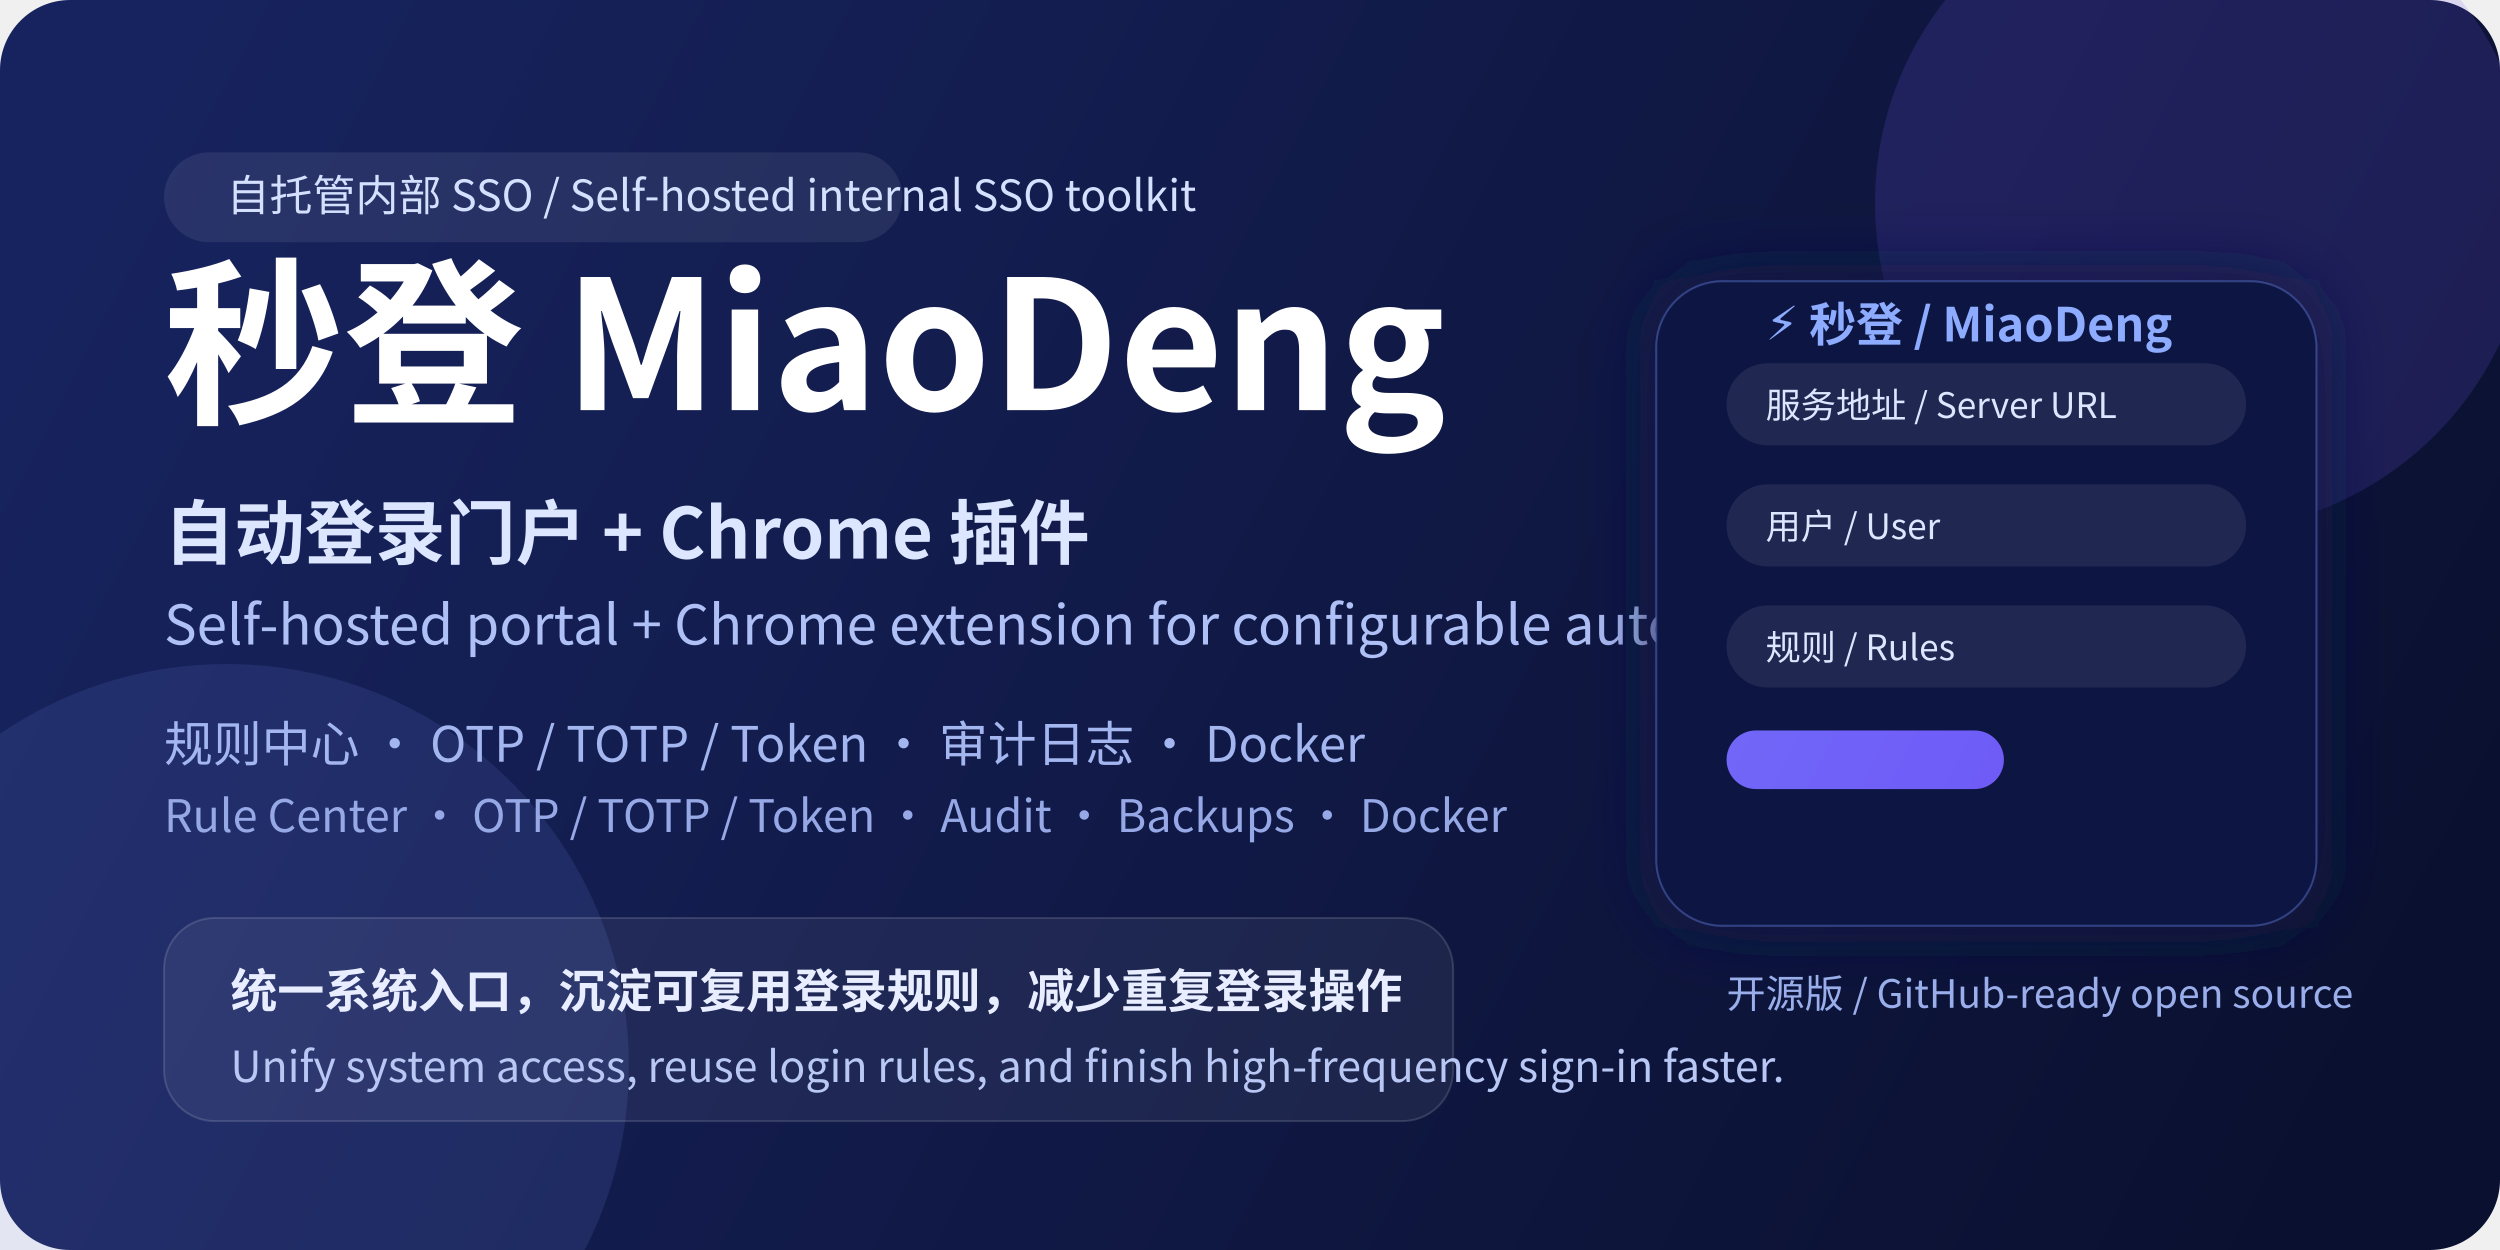
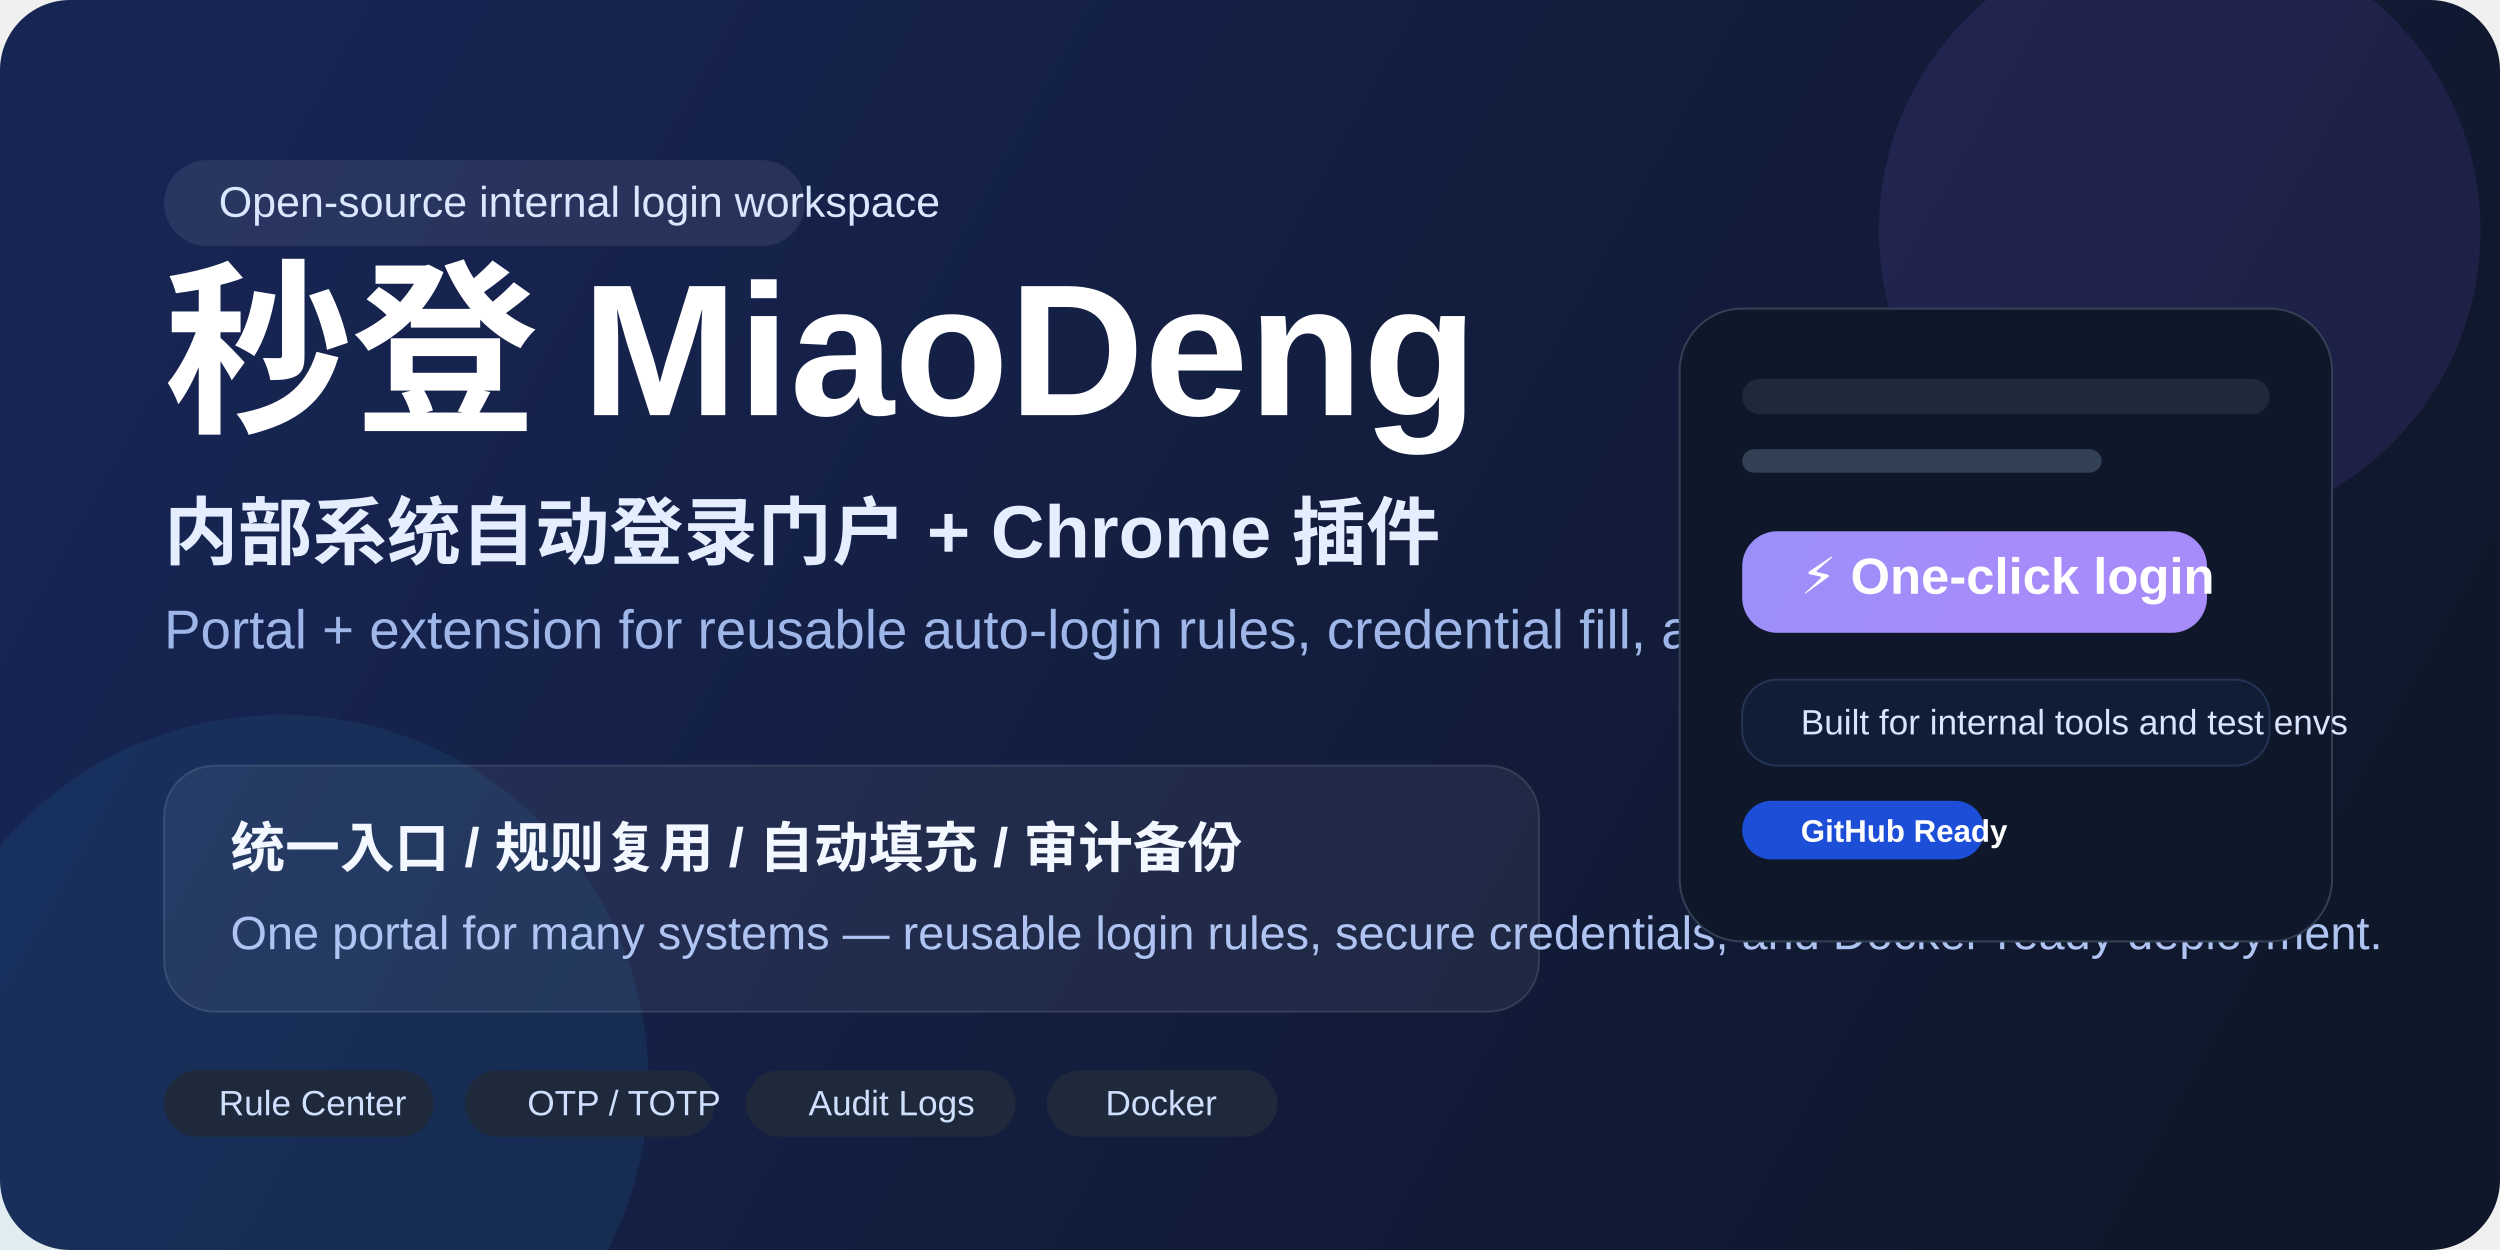
<svg xmlns="http://www.w3.org/2000/svg" width="1280" height="640" viewBox="0 0 1280 640" fill="none">
  <defs>
-     <linearGradient id="bg" x1="80" y1="40" x2="1196" y2="620" gradientUnits="userSpaceOnUse">
-       <stop stop-color="#17235E" />
-       <stop offset="1" stop-color="#0A102F" />
+     <linearGradient id="bg" x1="120" y1="36" x2="1140" y2="604" gradientUnits="userSpaceOnUse">
+       <stop stop-color="#172554" />
+       <stop offset="1" stop-color="#0F172A" />
    </linearGradient>
-     <linearGradient id="accent" x1="226" y1="138" x2="1000" y2="520" gradientUnits="userSpaceOnUse">
-       <stop stop-color="#7E9EFF" />
-       <stop offset="1" stop-color="#6E59F7" />
+     <linearGradient id="accent" x1="228" y1="138" x2="932" y2="500" gradientUnits="userSpaceOnUse">
+       <stop stop-color="#60A5FA" />
+       <stop offset="1" stop-color="#A78BFA" />
    </linearGradient>
-     <filter id="softGlow" x="-20%" y="-20%" width="140%" height="140%">
-       <feGaussianBlur stdDeviation="18" result="blur" />
-       <feMerge>
-         <feMergeNode in="blur" />
-         <feMergeNode in="SourceGraphic" />
-       </feMerge>
-     </filter>
  </defs>
  <rect width="1280" height="640" rx="36" fill="url(#bg)" />
-   <circle cx="1128" cy="104" r="168" fill="#7A5DF5" fill-opacity="0.17" />
-   <circle cx="116" cy="546" r="206" fill="#7F9BFF" fill-opacity="0.12" />
-   <rect x="84" y="78" width="378" height="46" rx="23" fill="#FFFFFF" fill-opacity="0.08" />
-   <text x="116" y="108" fill="#D5E0FF" font-size="22" font-family="'PingFang SC','Hiragino Sans GB','Microsoft YaHei','Noto Sans CJK SC',Arial,sans-serif">自托管内部 SSO / Self-hosted internal SSO toolkit</text>
-   <text x="84" y="210" fill="white" font-size="92" font-weight="700" font-family="'PingFang SC','Hiragino Sans GB','Microsoft YaHei','Noto Sans CJK SC',Arial,sans-serif">秒登 MiaoDeng</text>
-   <text x="84" y="286" fill="#DCE6FF" font-size="36" font-weight="700" font-family="'PingFang SC','Hiragino Sans GB','Microsoft YaHei','Noto Sans CJK SC',Arial,sans-serif">自动登录门户 + Chrome 插件</text>
-   <text x="84" y="330" fill="#AFC0F6" font-size="28" font-family="'PingFang SC','Hiragino Sans GB','Microsoft YaHei','Noto Sans CJK SC',Arial,sans-serif">Self-hosted portal + Chrome extension for configurable auto-login</text>
-   <text x="84" y="390" fill="#A3B6F0" font-size="25" font-family="'PingFang SC','Hiragino Sans GB','Microsoft YaHei','Noto Sans CJK SC',Arial,sans-serif">规则中心 · OTP / TOTP / Token · 审计日志 · Docker</text>
-   <text x="84" y="426" fill="#96A8E6" font-size="23" font-family="'PingFang SC','Hiragino Sans GB','Microsoft YaHei','Noto Sans CJK SC',Arial,sans-serif">Rule Center · OTP / TOTP / Token · Audit · Backups · Docker</text>
-   <rect x="84" y="470" width="660" height="104" rx="26" fill="#FFFFFF" fill-opacity="0.06" stroke="#FFFFFF" stroke-opacity="0.14" />
-   <text x="118" y="516" fill="#E8EEFF" font-size="24" font-weight="700" font-family="'PingFang SC','Hiragino Sans GB','Microsoft YaHei','Noto Sans CJK SC',Arial,sans-serif">统一系统入口，沉淀可复用登录规则，减少重复登录操作</text>
-   <text x="118" y="554" fill="#B8C7F4" font-size="22" font-family="'PingFang SC','Hiragino Sans GB','Microsoft YaHei','Noto Sans CJK SC',Arial,sans-serif">Unify system access, reuse login rules, and finish high-frequency sign-in faster.</text>
-   <g filter="url(#softGlow)">
-     <rect x="848" y="144" width="338" height="330" rx="34" fill="#0F1742" stroke="#4356A4" stroke-opacity="0.68" />
-   </g>
-   <rect x="884" y="186" width="266" height="42" rx="21" fill="#FFFFFF" fill-opacity="0.08" />
-   <rect x="884" y="248" width="266" height="42" rx="21" fill="#FFFFFF" fill-opacity="0.08" />
-   <rect x="884" y="310" width="266" height="42" rx="21" fill="#FFFFFF" fill-opacity="0.08" />
-   <rect x="884" y="374" width="142" height="30" rx="15" fill="url(#accent)" />
-   <text x="904" y="174" fill="#8DABFF" font-size="24" font-weight="700" font-family="'PingFang SC','Hiragino Sans GB','Microsoft YaHei','Noto Sans CJK SC',Arial,sans-serif">⚡ 秒登 / MiaoDeng</text>
-   <text x="904" y="214" fill="#DDE6FF" font-size="18" font-family="'PingFang SC','Hiragino Sans GB','Microsoft YaHei','Noto Sans CJK SC',Arial,sans-serif">服务地址 / Server URL</text>
-   <text x="904" y="276" fill="#DDE6FF" font-size="18" font-family="'PingFang SC','Hiragino Sans GB','Microsoft YaHei','Noto Sans CJK SC',Arial,sans-serif">用户 / User</text>
-   <text x="904" y="338" fill="#DDE6FF" font-size="18" font-family="'PingFang SC','Hiragino Sans GB','Microsoft YaHei','Noto Sans CJK SC',Arial,sans-serif">规则 / Rules</text>
-   <text x="884" y="516" fill="#9AAEEB" font-size="20" font-family="'PingFang SC','Hiragino Sans GB','Microsoft YaHei','Noto Sans CJK SC',Arial,sans-serif">开源版 / GitHub-ready open source</text>
+   <circle cx="1116" cy="118" r="154" fill="#8B5CF6" fill-opacity="0.12" />
+   <circle cx="144" cy="554" r="188" fill="#38BDF8" fill-opacity="0.08" />
+   <rect x="84" y="82" width="328" height="44" rx="22" fill="#FFFFFF" fill-opacity="0.08" />
+   <text x="112" y="111" fill="#D9E7FF" font-size="22" font-family="'PingFang SC','Hiragino Sans GB','Microsoft YaHei',Arial,sans-serif">Open-source internal login workspace</text>
+   <text x="84" y="214" fill="white" font-size="96" font-weight="700" font-family="'PingFang SC','Hiragino Sans GB','Microsoft YaHei',Arial,sans-serif">秒登 MiaoDeng</text>
+   <text x="84" y="286" fill="#E5EEFF" font-size="38" font-weight="700" font-family="'PingFang SC','Hiragino Sans GB','Microsoft YaHei',Arial,sans-serif">内部系统自动登录门户 + Chrome 插件</text>
+   <text x="84" y="332" fill="#9FB6E8" font-size="28" font-family="'PingFang SC','Hiragino Sans GB','Microsoft YaHei',Arial,sans-serif">Portal + extension for reusable auto-login rules, credential fill, and one-click access</text>
+   <rect x="84" y="392" width="704" height="126" rx="26" fill="#FFFFFF" fill-opacity="0.06" stroke="#FFFFFF" stroke-opacity="0.12" />
+   <text x="118" y="444" fill="#F3F7FF" font-size="28" font-weight="700" font-family="'PingFang SC','Hiragino Sans GB','Microsoft YaHei',Arial,sans-serif">统一入口 / 规则复用 / 自动填充 / 审计备份</text>
+   <text x="118" y="486" fill="#AFC4F2" font-size="24" font-family="'PingFang SC','Hiragino Sans GB','Microsoft YaHei',Arial,sans-serif">One portal for many systems — reusable login rules, secure credentials, and Docker-ready deployment.</text>
+   <rect x="84" y="548" width="138" height="34" rx="17" fill="#1E293B" />
+   <rect x="238" y="548" width="128" height="34" rx="17" fill="#1E293B" />
+   <rect x="382" y="548" width="138" height="34" rx="17" fill="#1E293B" />
+   <rect x="536" y="548" width="118" height="34" rx="17" fill="#1E293B" />
+   <text x="112" y="571" fill="#CFE0FF" font-size="18" font-family="'PingFang SC','Hiragino Sans GB','Microsoft YaHei',Arial,sans-serif">Rule Center</text>
+   <text x="270" y="571" fill="#CFE0FF" font-size="18" font-family="'PingFang SC','Hiragino Sans GB','Microsoft YaHei',Arial,sans-serif">OTP / TOTP</text>
+   <text x="414" y="571" fill="#CFE0FF" font-size="18" font-family="'PingFang SC','Hiragino Sans GB','Microsoft YaHei',Arial,sans-serif">Audit Logs</text>
+   <text x="566" y="571" fill="#CFE0FF" font-size="18" font-family="'PingFang SC','Hiragino Sans GB','Microsoft YaHei',Arial,sans-serif">Docker</text>
+   <rect x="860" y="158" width="334" height="324" rx="32" fill="#0F172A" stroke="#334155" />
+   <rect x="892" y="194" width="270" height="18" rx="9" fill="#1E293B" />
+   <rect x="892" y="230" width="184" height="12" rx="6" fill="#334155" />
+   <rect x="892" y="272" width="238" height="52" rx="18" fill="url(#accent)" />
+   <text x="922" y="304" fill="white" font-size="26" font-weight="700" font-family="'PingFang SC','Hiragino Sans GB','Microsoft YaHei',Arial,sans-serif">⚡ One-click login</text>
+   <rect x="892" y="348" width="270" height="44" rx="18" fill="#111C35" stroke="#233455" />
+   <text x="922" y="376" fill="#D8E5FF" font-size="18" font-family="'PingFang SC','Hiragino Sans GB','Microsoft YaHei',Arial,sans-serif">Built for internal tools and test envs</text>
+   <rect x="892" y="410" width="124" height="30" rx="15" fill="#1D4ED8" />
+   <text x="922" y="431" fill="white" font-size="16" font-weight="700" font-family="'PingFang SC','Hiragino Sans GB','Microsoft YaHei',Arial,sans-serif">GitHub Ready</text>
</svg>
